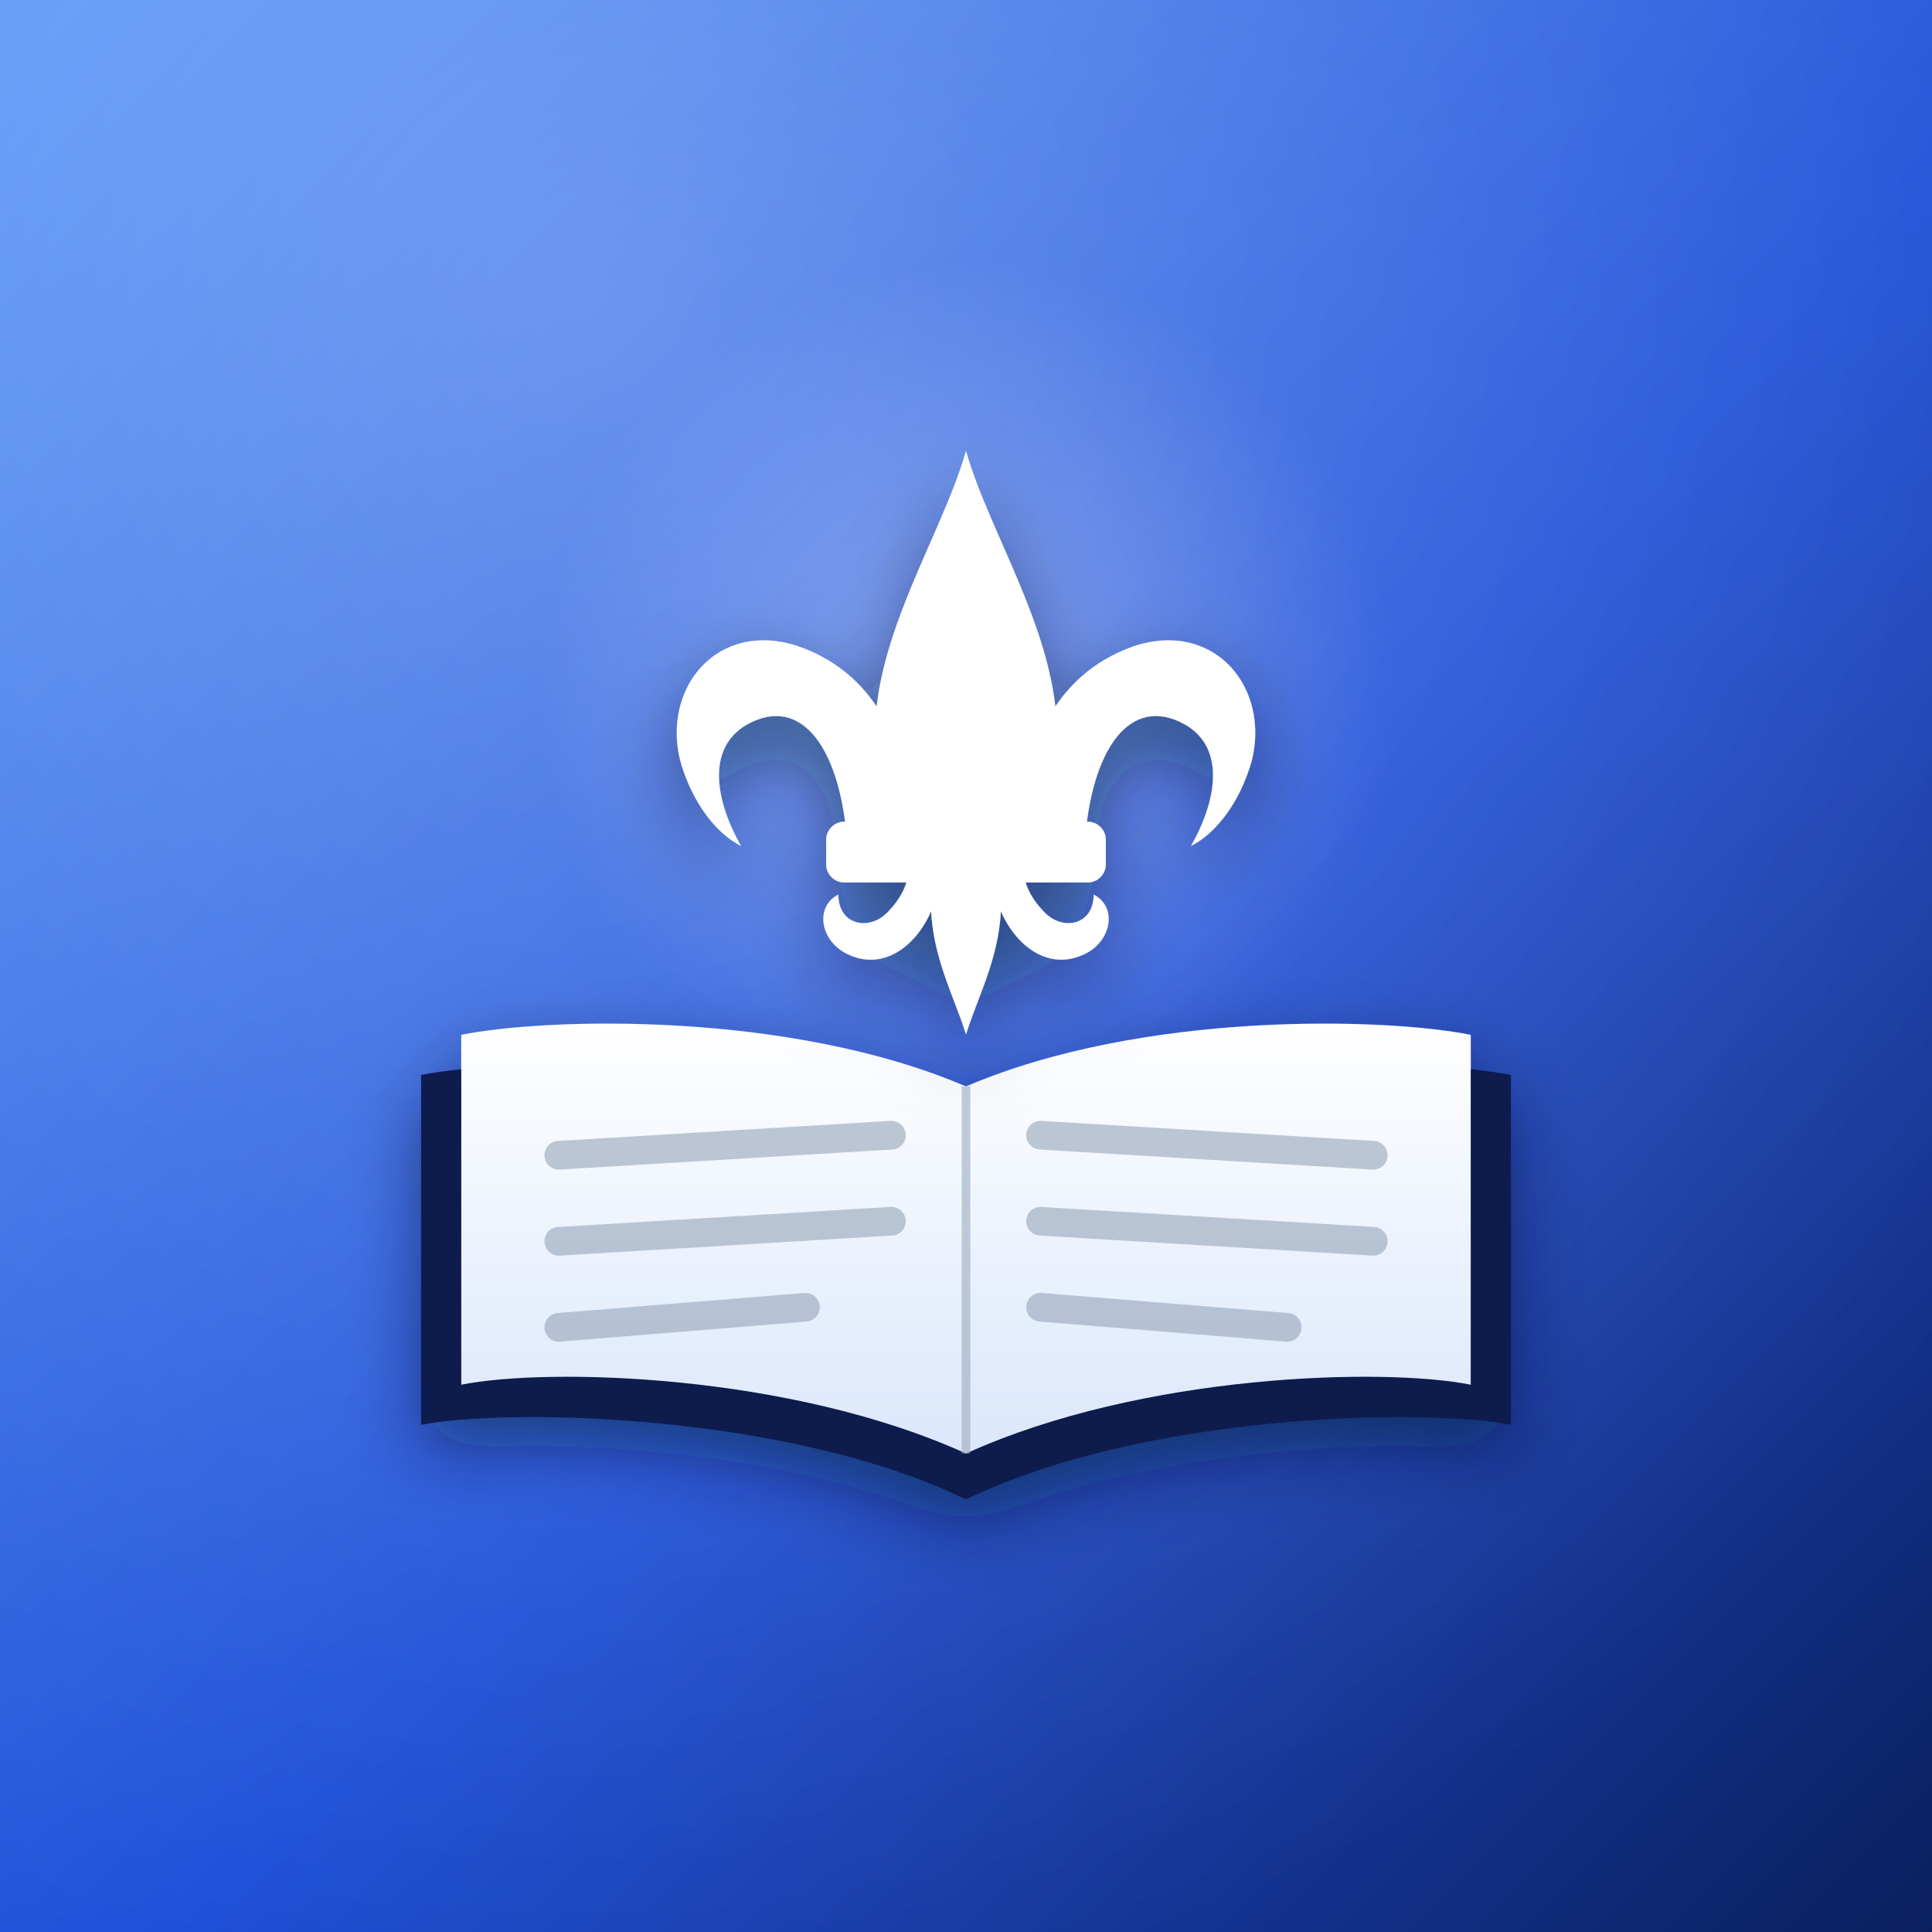
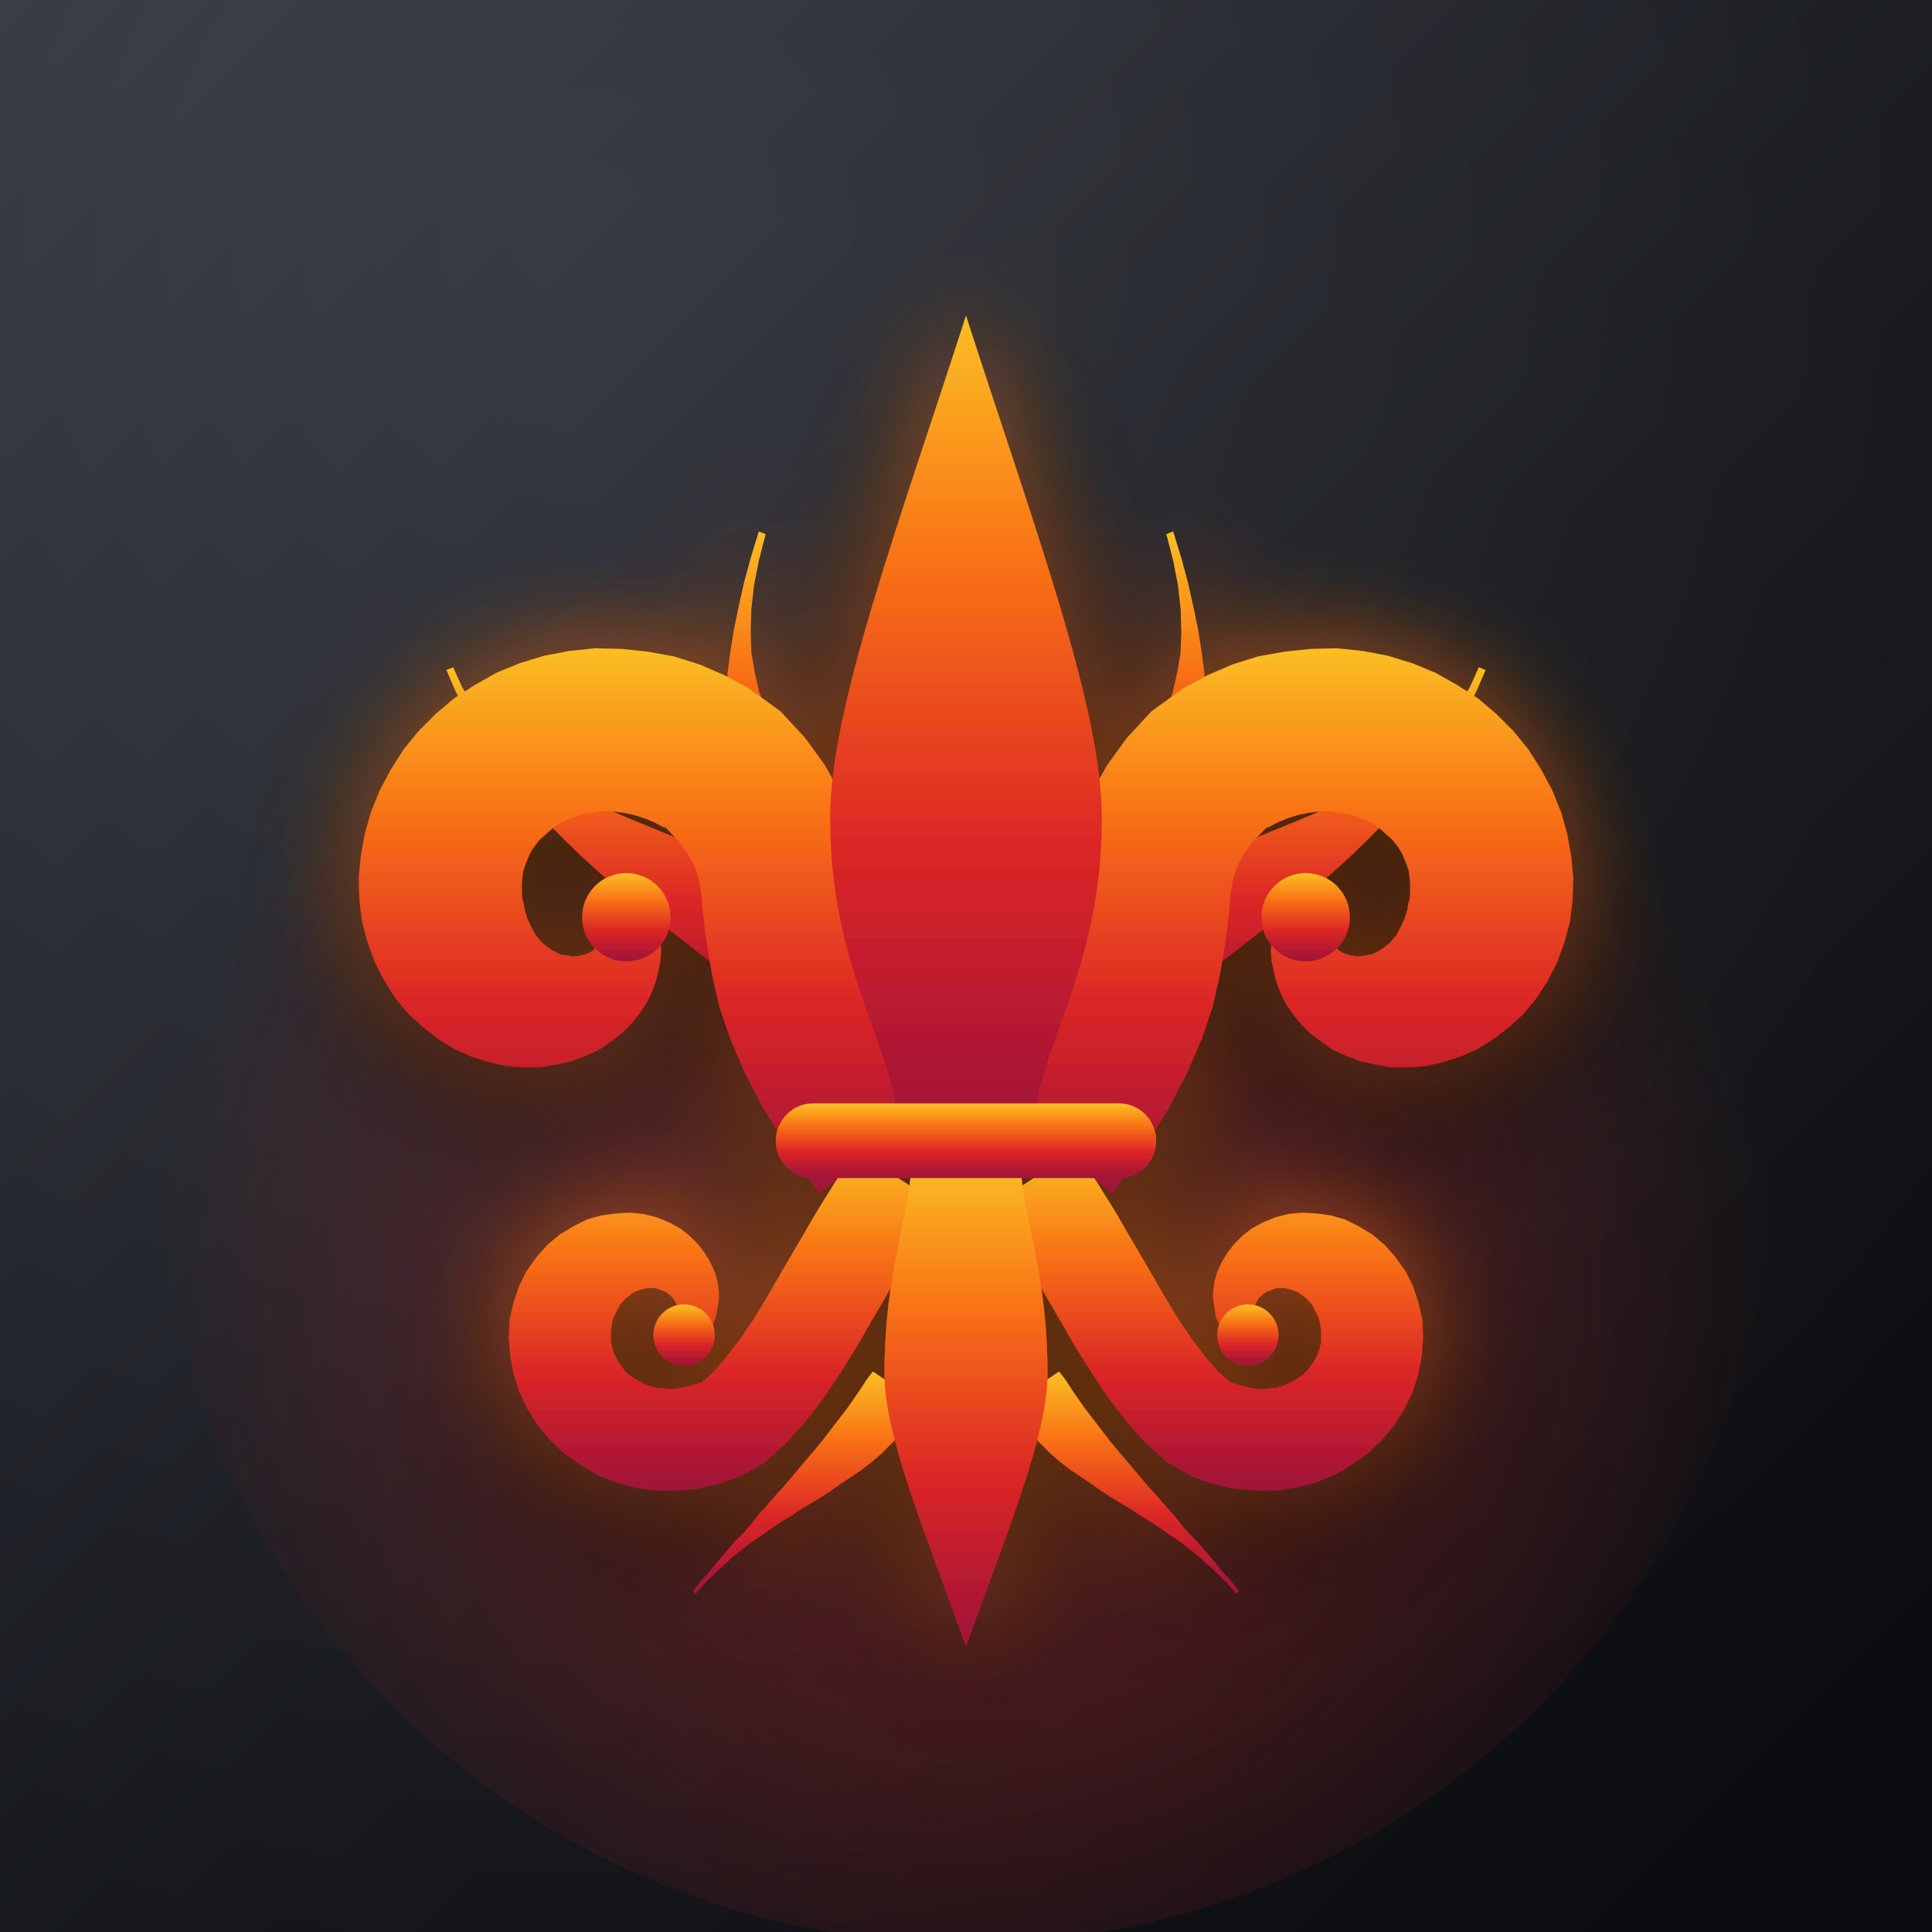
<svg xmlns="http://www.w3.org/2000/svg" viewBox="0 0 512 512" role="img" aria-label="香港童軍通告圖書館">
  <defs>
    <linearGradient id="plate" x1="0" y1="0" x2="1" y2="1">
-       <stop offset="0" stop-color="#4f8ef7" />
-       <stop offset="0.55" stop-color="#1d4ed8" />
-       <stop offset="1" stop-color="#0b1f5c" />
+       <stop offset="0" stop-color="#2b2f38" />
+       <stop offset="0.55" stop-color="#15171c" />
+       <stop offset="1" stop-color="#0a0b0e" />
    </linearGradient>
-     <radialGradient id="glow" cx="0.3" cy="0.15" r="0.9">
-       <stop offset="0" stop-color="#ffffff" stop-opacity="0.25" />
+     <radialGradient id="sheen" cx="0.3" cy="0.12" r="0.9">
+       <stop offset="0" stop-color="#ffffff" stop-opacity="0.10" />
      <stop offset="1" stop-color="#ffffff" stop-opacity="0" />
    </radialGradient>
-     <radialGradient id="halo" cx="0.5" cy="0.5" r="0.5">
-       <stop offset="0" stop-color="#ffffff" stop-opacity="0.28" />
-       <stop offset="1" stop-color="#ffffff" stop-opacity="0" />
+     <radialGradient id="ember" cx="0.5" cy="0.6" r="0.5">
+       <stop offset="0" stop-color="#fb923c" stop-opacity="0.55" />
+       <stop offset="0.45" stop-color="#dc2626" stop-opacity="0.26" />
+       <stop offset="1" stop-color="#dc2626" stop-opacity="0" />
    </radialGradient>
-     <linearGradient id="page" x1="0" y1="0" x2="0" y2="1">
-       <stop offset="0" stop-color="#ffffff" />
-       <stop offset="1" stop-color="#dbe7fb" />
+     <linearGradient id="flame" x1="0" y1="1" x2="0" y2="0">
+       <stop offset="0" stop-color="#9f1239" />
+       <stop offset="0.35" stop-color="#dc2626" />
+       <stop offset="0.7" stop-color="#f97316" />
+       <stop offset="1" stop-color="#fbbf24" />
    </linearGradient>
    <filter id="shadow" x="-25%" y="-25%" width="150%" height="160%">
-       <feDropShadow dx="0" dy="10" stdDeviation="12" flood-color="#020b2a" flood-opacity="0.5" />
+       <feDropShadow dx="0" dy="8" stdDeviation="10" flood-color="#000000" flood-opacity="0.6" />
+     </filter>
+     <filter id="heat" x="-40%" y="-40%" width="180%" height="180%">
+       <feGaussianBlur stdDeviation="7" />
    </filter>
  </defs>
  <rect width="512" height="512" fill="url(#plate)" />
-   <rect width="512" height="512" fill="url(#glow)" />
-   <g transform="translate(256 256) scale(0.76) translate(-256 -256)">
-     <circle cx="256" cy="160" r="150" fill="url(#halo)" />
-     <g filter="url(#shadow)">
-       <path d="M256 312 C194.4 285.6 96 288 66 294 L66 416 C96 410 194.4 412 256 442 C317.6 412 416 410 446 416 L446 294 C416 288 317.6 285.6 256 312Z" fill="#0a1a4d" />
-       <path d="M256 298 C194.4 271.6 110 274 80 280 L80 402 C110 396 194.4 398 256 426Z" fill="url(#page)" />
-       <path d="M256 298 C317.6 271.6 402 274 432 280 L432 402 C402 396 317.6 398 256 426Z" fill="url(#page)" />
-       <path d="M256 298 L256 426" stroke="#94a3b8" stroke-opacity="0.55" stroke-width="3" />
-     </g>
-     <g stroke="#94a3b8" stroke-opacity="0.6" stroke-width="10" stroke-linecap="round">
-       <path d="M114 322 L230 315" />
-       <path d="M282 315 L398 322" />
-       <path d="M114 352 L230 345" />
-       <path d="M282 345 L398 352" />
-       <path d="M114 382 L200 375" />
-       <path d="M282 375 L368 382" />
-     </g>
-     <g transform="translate(150 70) scale(1.06)" filter="url(#shadow)">
-       <g fill="#ffffff">
-         <path d="M100 6C108 34 130 66 130 100C130 116 120 124 115 136L85 136C80 124 70 116 70 100C70 66 92 34 100 6Z" />
-         <path d="M117 136C118 100 132 78 156 70C182 62 200 84 194 108C190 122 182 132 174 136C182 122 186 104 172 96C154 86 141 104 139 136Z" />
-         <path d="M117 136C118 100 132 78 156 70C182 62 200 84 194 108C190 122 182 132 174 136C182 122 186 104 172 96C154 86 141 104 139 136Z" transform="matrix(-1 0 0 1 200 0)" />
-         <path d="M60 128h80a6 6 0 0 1 6 6v8a6 6 0 0 1-6 6H60a6 6 0 0 1-6-6v-8a6 6 0 0 1 6-6Z" />
-         <path d="M100 198C105 182 114 168 111 144L89 144C86 168 95 182 100 198Z" />
-         <path d="M108 144C110 164 124 178 138 172C148 168 150 156 142 152C142 162 132 164 126 158C121 153 119 148 119 144Z" />
-         <path d="M108 144C110 164 124 178 138 172C148 168 150 156 142 152C142 162 132 164 126 158C121 153 119 148 119 144Z" transform="matrix(-1 0 0 1 200 0)" />
+   <rect width="512" height="512" fill="url(#sheen)" />
+   <circle cx="256" cy="300" r="215" fill="url(#ember)" />
+   <g transform="translate(76.0 80.0) scale(1.8)">
+     <g opacity="0.7" filter="url(#heat)">
+       <g fill="#f97316">
+         <path d="M119.9 101.3L121.3 99.2L122.6 97.1L124 94.9L125.3 92.7L126.6 90.4L127.8 88L129 85.6L130.2 83L131.3 80.5L132.2 77.8L133.1 75.1L133.8 72.4L134.4 69.5L134.9 66.7L135.2 63.8L135.3 60.8L135.2 57.8L135.1 54.7L134.7 51.6L134.2 48.4L133.5 45L132.7 41.4L131.7 37.7L130.5 33.8L130 34L129.5 34.2L130.5 38.1L131.2 41.7L131.6 45.2L131.7 48.6L131.6 51.7L131.1 54.6L130.5 57.3L129.6 59.8L128.6 62.1L127.4 64.2L126.1 66.3L124.7 68.1L123.2 69.9L121.6 71.7L120 73.4L118.3 75L116.5 76.7L114.7 78.4L112.9 80.2L111.1 82.1L109.3 84.1L107.5 86.1L105.8 88.4L104.1 90.7Z" />
+         <path d="M119.9 101.3L121.3 99.2L122.6 97.1L124 94.9L125.3 92.7L126.6 90.4L127.8 88L129 85.6L130.2 83L131.3 80.5L132.2 77.8L133.1 75.1L133.8 72.4L134.4 69.5L134.9 66.7L135.2 63.8L135.3 60.8L135.2 57.8L135.1 54.7L134.7 51.6L134.2 48.4L133.5 45L132.7 41.4L131.7 37.7L130.5 33.8L130 34L129.5 34.2L130.5 38.1L131.2 41.7L131.6 45.2L131.7 48.6L131.6 51.7L131.1 54.6L130.5 57.3L129.6 59.8L128.6 62.1L127.4 64.2L126.1 66.3L124.7 68.1L123.2 69.9L121.6 71.7L120 73.4L118.3 75L116.5 76.7L114.7 78.4L112.9 80.2L111.1 82.1L109.3 84.1L107.5 86.1L105.8 88.4L104.1 90.7Z" transform="matrix(-1 0 0 1 200 0)" />
+         <path d="M125.3 106.6L127.6 104.8L129.9 103L132.2 101.2L134.6 99.4L137 97.6L139.5 95.7L141.9 93.8L144.4 91.9L146.9 89.9L149.3 87.9L151.8 85.9L154.2 83.8L156.5 81.7L158.8 79.5L161 77.3L163.1 75L165.2 72.7L167.1 70.3L168.9 67.8L170.6 65.3L172.2 62.7L173.8 60L175.2 57.2L176.5 54.2L176 54L175.5 53.8L174.2 56.7L172.6 59.3L170.8 61.7L168.9 63.9L166.8 66L164.6 67.8L162.3 69.5L159.8 71L157.3 72.5L154.7 73.8L152.1 75L149.3 76.2L146.6 77.3L143.7 78.5L140.9 79.6L138 80.7L135 81.9L132.1 83.2L129.1 84.5L126.2 86L123.3 87.6L120.3 89.3L117.5 91.3L114.7 93.4Z" />
+         <path d="M125.3 106.6L127.6 104.8L129.9 103L132.2 101.2L134.6 99.4L137 97.6L139.5 95.7L141.9 93.8L144.4 91.9L146.9 89.9L149.3 87.9L151.8 85.9L154.2 83.8L156.5 81.7L158.8 79.5L161 77.3L163.1 75L165.2 72.7L167.1 70.3L168.9 67.8L170.6 65.3L172.2 62.7L173.8 60L175.2 57.2L176.5 54.2L176 54L175.5 53.8L174.2 56.7L172.6 59.3L170.8 61.7L168.9 63.9L166.8 66L164.6 67.8L162.3 69.5L159.8 71L157.3 72.5L154.7 73.8L152.1 75L149.3 76.2L146.6 77.3L143.7 78.5L140.9 79.6L138 80.7L135 81.9L132.1 83.2L129.1 84.5L126.2 86L123.3 87.6L120.3 89.3L117.5 91.3L114.7 93.4Z" transform="matrix(-1 0 0 1 200 0)" />
+         <path d="M106.3 162.5L107.4 164.1L108.6 165.6L109.9 167L111.2 168.3L112.5 169.6L113.9 170.8L115.3 171.9L116.8 172.9L118.3 173.9L119.7 174.9L121.2 175.9L122.7 176.8L124.2 177.7L125.7 178.7L127.2 179.6L128.7 180.6L130.1 181.6L131.6 182.6L133 183.7L134.5 184.9L135.8 186.1L137.2 187.4L138.5 188.7L139.8 190.2L140 190L140.2 189.8L139 188.3L137.7 186.9L136.5 185.4L135.3 184L134.1 182.6L132.8 181.3L131.6 179.9L130.5 178.5L129.3 177.2L128.1 175.8L126.9 174.5L125.8 173.2L124.7 171.9L123.6 170.6L122.5 169.3L121.4 168L120.4 166.7L119.4 165.4L118.4 164.1L117.4 162.8L116.5 161.5L115.6 160.2L114.7 158.8L113.7 157.5Z" />
+         <path d="M106.3 162.5L107.4 164.1L108.6 165.6L109.9 167L111.2 168.3L112.5 169.6L113.9 170.8L115.3 171.9L116.8 172.9L118.3 173.9L119.7 174.9L121.2 175.9L122.7 176.8L124.2 177.7L125.7 178.7L127.2 179.6L128.7 180.6L130.1 181.6L131.6 182.6L133 183.7L134.5 184.9L135.8 186.1L137.2 187.4L138.5 188.7L139.8 190.2L140 190L140.2 189.8L139 188.3L137.7 186.9L136.5 185.4L135.3 184L134.1 182.6L132.8 181.3L131.6 179.9L130.5 178.5L129.3 177.2L128.1 175.8L126.9 174.5L125.8 173.2L124.7 171.9L123.6 170.6L122.5 169.3L121.4 168L120.4 166.7L119.4 165.4L118.4 164.1L117.4 162.8L116.5 161.5L115.6 160.2L114.7 158.8L113.7 157.5Z" transform="matrix(-1 0 0 1 200 0)" />
+         <path d="M121.6 131.2L126 124.9L129.6 119.1L132.5 113.6L134.7 108.5L136.3 103.8L137.3 99.4L138 95.5L138.5 92L138.8 89.2L139 86.9L139.3 85.2L139.7 83.8L140.2 82.6L141 81.2L142.2 79.5L144.3 77.3L144.4 77.4L145.9 76.6L147.4 76L149 75.5L150.5 75.2L152 75L153.5 75L154.9 75.2L156.3 75.4L157.6 75.8L158.8 76.3L160 76.9L161 77.6L161.9 78.4L162.8 79.2L163.5 80.1L164.1 81L164.5 81.9L164.9 82.9L165.2 83.8L165.3 84.7L165.4 85.6L165.4 86.4L165.4 87.2L165.3 88L165.1 88.7L165 89.4L164.8 90.1L164.6 90.8L164.3 91.4L164 92.1L163.7 92.6L163.4 93.2L162.9 93.8L162.5 94.3L162 94.7L161.5 95.1L160.9 95.5L160.3 95.8L159.7 96.1L159 96.2L158.4 96.3L157.8 96.4L157.1 96.3L156.5 96.2L155.9 96L155.4 95.8L154.9 95.5L154.5 95.1L154.1 94.7L153.8 94.3L153.6 93.9L153.5 93.4L153.5 93L153.5 92.7L153.6 92.4L150 90.6L146.4 88.8L145.9 90L145.5 91.3L145.2 92.6L145 94L144.9 95.5L145 97L145.3 98.5L145.7 100.1L146.3 101.7L147.1 103.3L148.1 104.8L149.3 106.3L150.7 107.7L152.3 108.9L154 110.1L156 111L158.1 111.8L160.4 112.3L162.7 112.7L165.2 112.7L167.7 112.5L170.3 111.9L172.8 111.1L175.3 110L177.7 108.5L179.9 106.8L182.1 104.8L184 102.5L185.6 100L187 97.3L188.1 94.3L188.9 91.3L189.3 88.1L189.4 84.8L189.1 81.6L188.5 78.3L187.6 75.1L186.3 71.9L184.7 68.9L182.8 65.9L180.6 63.2L178.1 60.7L175.4 58.4L172.3 56.4L169.1 54.6L165.7 53.2L162.1 52.1L158.4 51.4L154.6 51L150.7 51.1L146.9 51.5L143 52.2L139.2 53.4L135.5 55L132 56.9L127.3 60.3L123.7 64.2L120.8 68.2L118.5 72.3L116.9 76.3L115.9 80.1L115.2 83.6L114.9 86.7L114.6 89.5L114.3 92L113.9 94.5L113.2 97.1L112.2 100L110.8 103.3L108.8 107.2L106 111.7L102.4 116.8Z" />
+         <path d="M121.6 131.2L126 124.9L129.6 119.1L132.5 113.6L134.7 108.5L136.3 103.8L137.3 99.4L138 95.5L138.5 92L138.8 89.2L139 86.9L139.3 85.2L139.7 83.8L140.2 82.6L141 81.2L142.2 79.5L144.3 77.3L144.4 77.4L145.9 76.6L147.4 76L149 75.5L150.5 75.2L152 75L153.5 75L154.9 75.2L156.3 75.4L157.6 75.8L158.8 76.3L160 76.9L161 77.6L161.9 78.4L162.8 79.2L163.5 80.1L164.1 81L164.5 81.9L164.9 82.9L165.2 83.8L165.3 84.7L165.4 85.6L165.4 86.4L165.4 87.2L165.3 88L165.1 88.7L165 89.4L164.8 90.1L164.6 90.8L164.3 91.4L164 92.1L163.7 92.6L163.4 93.2L162.9 93.8L162.5 94.3L162 94.7L161.5 95.1L160.9 95.5L160.3 95.8L159.7 96.1L159 96.2L158.4 96.3L157.8 96.4L157.1 96.3L156.5 96.2L155.9 96L155.4 95.8L154.9 95.5L154.5 95.1L154.1 94.7L153.8 94.3L153.6 93.9L153.5 93.4L153.5 93L153.5 92.7L153.6 92.4L150 90.6L146.4 88.8L145.9 90L145.5 91.3L145.2 92.6L145 94L144.9 95.5L145 97L145.3 98.5L145.7 100.1L146.3 101.7L147.1 103.3L148.1 104.8L149.3 106.3L150.7 107.7L152.3 108.9L154 110.1L156 111L158.1 111.8L160.4 112.3L162.7 112.7L165.2 112.7L167.7 112.5L170.3 111.9L172.8 111.1L175.3 110L177.7 108.5L179.9 106.8L182.1 104.8L184 102.5L185.6 100L187 97.3L188.1 94.3L188.9 91.3L189.3 88.1L189.4 84.8L189.1 81.6L188.5 78.3L187.6 75.1L186.3 71.9L184.7 68.9L182.8 65.9L180.6 63.2L178.1 60.7L175.4 58.4L172.3 56.4L169.1 54.6L165.7 53.2L162.1 52.1L158.4 51.4L154.6 51L150.7 51.1L146.9 51.5L143 52.2L139.2 53.4L135.5 55L132 56.9L127.3 60.3L123.7 64.2L120.8 68.2L118.5 72.3L116.9 76.3L115.9 80.1L115.2 83.6L114.9 86.7L114.6 89.5L114.3 92L113.9 94.5L113.2 97.1L112.2 100L110.8 103.3L108.8 107.2L106 111.7L102.4 116.8Z" transform="matrix(-1 0 0 1 200 0)" />
+         <circle cx="150" cy="90.6" r="6.5" />
+         <circle cx="50" cy="90.6" r="6.5" />
+         <path d="M100 2 C110 33.1 120 59.7 120 76 C120 99 110 110.5 110 122 L90 122 C90 110.5 80 99 80 76 C80 59.7 90 33.1 100 2Z" />
+         <path d="M103.7 133.1L106.5 137.4L109.1 141.7L111.5 145.9L113.9 150L116.2 154L118.6 157.8L121 161.4L123.7 164.9L126.5 168L129.7 170.9L133.3 172.9L136.3 174L139.4 174.7L142.5 175L145.6 175L148.6 174.6L151.5 173.8L154.3 172.7L156.8 171.2L159.2 169.5L161.3 167.5L163.1 165.3L164.6 162.9L165.8 160.4L166.6 157.8L167.1 155.2L167.3 152.5L167.2 149.9L166.6 147.3L165.8 144.9L164.7 142.7L163.2 140.6L161.6 138.8L159.8 137.3L157.8 136.1L155.8 135.1L153.7 134.5L151.5 134.2L149.4 134.1L147.4 134.3L145.5 134.8L143.8 135.5L142.1 136.4L140.7 137.5L139.5 138.7L138.5 140L137.7 141.3L137 142.8L136.6 144.2L136.4 145.6L136.4 146.9L136.6 148.2L136.8 149.4L137.3 150.6L137.8 151.6L138.4 152.5L139.1 153.3L139.9 154L141.5 152.1L143.1 150.2L142.8 149.9L142.6 149.6L142.5 149.3L142.4 148.8L142.4 148.4L142.5 147.9L142.7 147.4L142.9 147L143.2 146.6L143.6 146.2L144.1 145.8L144.6 145.6L145.1 145.4L145.7 145.2L146.3 145.2L146.9 145.2L147.5 145.3L148.1 145.5L148.7 145.7L149.2 146L149.7 146.4L150.2 146.8L150.6 147.2L151 147.7L151.3 148.3L151.6 148.9L151.9 149.5L152.1 150.2L152.2 150.9L152.3 151.6L152.3 152.4L152.3 153.2L152.1 154L151.8 154.9L151.4 155.7L150.9 156.5L150.3 157.3L149.6 158L148.7 158.6L147.8 159.1L146.7 159.6L145.6 159.9L144.4 160L143.2 160.1L141.9 159.9L140.6 159.6L139.4 159.2L138.9 159.1L137.1 157.5L135.3 155.4L133.3 152.8L131.2 149.7L129.1 146.2L126.9 142.4L124.5 138.3L122 134L119.2 129.5L116.3 124.9Z" />
+         <path d="M103.7 133.1L106.5 137.4L109.1 141.7L111.5 145.9L113.9 150L116.2 154L118.6 157.8L121 161.4L123.7 164.9L126.5 168L129.7 170.9L133.3 172.9L136.3 174L139.4 174.7L142.5 175L145.6 175L148.6 174.6L151.5 173.8L154.3 172.7L156.8 171.2L159.2 169.5L161.3 167.5L163.1 165.3L164.6 162.9L165.8 160.4L166.6 157.8L167.1 155.2L167.3 152.5L167.2 149.9L166.6 147.3L165.8 144.9L164.7 142.7L163.2 140.6L161.6 138.8L159.8 137.3L157.8 136.1L155.8 135.1L153.7 134.5L151.5 134.2L149.4 134.1L147.4 134.3L145.5 134.8L143.8 135.5L142.1 136.4L140.7 137.5L139.5 138.7L138.5 140L137.7 141.3L137 142.8L136.6 144.2L136.4 145.6L136.4 146.9L136.6 148.2L136.8 149.4L137.3 150.6L137.8 151.6L138.4 152.5L139.1 153.3L139.9 154L141.5 152.1L143.1 150.2L142.8 149.9L142.6 149.6L142.5 149.3L142.4 148.8L142.4 148.4L142.5 147.9L142.7 147.4L142.9 147L143.2 146.6L143.6 146.2L144.1 145.8L144.6 145.6L145.1 145.4L145.7 145.2L146.3 145.2L146.9 145.2L147.5 145.3L148.1 145.5L148.7 145.7L149.2 146L149.7 146.4L150.2 146.8L150.6 147.2L151 147.7L151.3 148.3L151.6 148.9L151.9 149.5L152.1 150.2L152.2 150.9L152.3 151.6L152.3 152.4L152.3 153.2L152.1 154L151.8 154.9L151.4 155.7L150.9 156.5L150.3 157.3L149.6 158L148.7 158.6L147.8 159.1L146.7 159.6L145.6 159.9L144.4 160L143.2 160.1L141.9 159.9L140.6 159.6L139.4 159.2L138.9 159.1L137.1 157.5L135.3 155.4L133.3 152.8L131.2 149.7L129.1 146.2L126.9 142.4L124.5 138.3L122 134L119.2 129.5L116.3 124.9Z" transform="matrix(-1 0 0 1 200 0)" />
+         <circle cx="141.5" cy="152.1" r="4.5" />
+         <circle cx="58.5" cy="152.1" r="4.5" />
+         <path d="M100 198 C106 181.2 112 166.8 112 158 C112 142 108 134 108 126 L92 126 C92 134 88 142 88 158 C88 166.8 94 181.2 100 198Z" />
+         <rect x="72" y="118" width="56" height="11" rx="5.5" />
      </g>
    </g>
  </g>
+   <g transform="translate(76.0 80.0) scale(1.8)" filter="url(#shadow)">
+     <g fill="url(#flame)">
+       <path d="M119.9 101.3L121.3 99.2L122.6 97.1L124 94.9L125.3 92.7L126.6 90.4L127.8 88L129 85.6L130.2 83L131.3 80.5L132.2 77.8L133.1 75.1L133.8 72.4L134.4 69.5L134.9 66.7L135.2 63.8L135.3 60.8L135.2 57.8L135.1 54.7L134.7 51.6L134.2 48.4L133.5 45L132.7 41.4L131.7 37.7L130.5 33.8L130 34L129.5 34.2L130.5 38.1L131.2 41.7L131.6 45.2L131.7 48.6L131.6 51.7L131.1 54.6L130.5 57.3L129.6 59.8L128.6 62.1L127.4 64.2L126.1 66.3L124.7 68.1L123.2 69.9L121.6 71.7L120 73.4L118.3 75L116.5 76.7L114.7 78.4L112.9 80.2L111.1 82.1L109.3 84.1L107.5 86.1L105.8 88.4L104.1 90.7Z" />
+       <path d="M119.9 101.3L121.3 99.2L122.6 97.1L124 94.9L125.3 92.7L126.6 90.4L127.8 88L129 85.6L130.2 83L131.3 80.5L132.2 77.8L133.1 75.1L133.8 72.4L134.4 69.5L134.9 66.7L135.2 63.8L135.3 60.8L135.2 57.8L135.1 54.7L134.7 51.6L134.2 48.4L133.5 45L132.7 41.4L131.7 37.7L130.5 33.8L130 34L129.5 34.2L130.5 38.1L131.2 41.7L131.6 45.2L131.7 48.6L131.6 51.7L131.1 54.6L130.5 57.3L129.6 59.8L128.6 62.1L127.4 64.2L126.1 66.3L124.7 68.1L123.2 69.9L121.6 71.7L120 73.4L118.3 75L116.5 76.7L114.7 78.4L112.9 80.2L111.1 82.1L109.3 84.1L107.5 86.1L105.8 88.4L104.1 90.7Z" transform="matrix(-1 0 0 1 200 0)" />
+       <path d="M125.3 106.6L127.6 104.8L129.9 103L132.2 101.2L134.6 99.4L137 97.6L139.5 95.7L141.9 93.8L144.4 91.9L146.9 89.9L149.3 87.9L151.8 85.9L154.2 83.8L156.5 81.7L158.8 79.5L161 77.3L163.1 75L165.2 72.7L167.1 70.3L168.9 67.8L170.6 65.3L172.2 62.7L173.8 60L175.2 57.2L176.5 54.2L176 54L175.5 53.8L174.2 56.7L172.6 59.3L170.8 61.7L168.9 63.9L166.8 66L164.6 67.8L162.3 69.5L159.8 71L157.3 72.5L154.7 73.8L152.1 75L149.3 76.2L146.6 77.3L143.7 78.5L140.9 79.6L138 80.7L135 81.9L132.1 83.2L129.1 84.5L126.2 86L123.3 87.6L120.3 89.3L117.5 91.3L114.7 93.4Z" />
+       <path d="M125.3 106.6L127.6 104.8L129.9 103L132.2 101.2L134.6 99.4L137 97.6L139.5 95.7L141.9 93.8L144.4 91.9L146.9 89.9L149.3 87.9L151.8 85.9L154.2 83.8L156.5 81.7L158.8 79.5L161 77.3L163.1 75L165.2 72.7L167.1 70.3L168.9 67.8L170.6 65.3L172.2 62.7L173.8 60L175.2 57.2L176.5 54.2L176 54L175.5 53.8L174.2 56.7L172.6 59.3L170.8 61.7L168.9 63.9L166.8 66L164.6 67.8L162.3 69.5L159.8 71L157.3 72.5L154.7 73.8L152.1 75L149.3 76.2L146.6 77.3L143.7 78.5L140.9 79.6L138 80.7L135 81.9L132.1 83.2L129.1 84.5L126.2 86L123.3 87.6L120.3 89.3L117.5 91.3L114.7 93.4Z" transform="matrix(-1 0 0 1 200 0)" />
+       <path d="M106.3 162.5L107.4 164.1L108.6 165.6L109.9 167L111.2 168.3L112.5 169.6L113.9 170.8L115.3 171.9L116.8 172.9L118.3 173.9L119.7 174.9L121.2 175.9L122.7 176.8L124.2 177.7L125.7 178.7L127.2 179.6L128.7 180.6L130.1 181.6L131.6 182.6L133 183.7L134.5 184.9L135.8 186.1L137.2 187.4L138.5 188.7L139.8 190.2L140 190L140.2 189.8L139 188.3L137.7 186.9L136.5 185.4L135.3 184L134.1 182.6L132.8 181.3L131.6 179.9L130.5 178.5L129.3 177.2L128.1 175.8L126.9 174.5L125.8 173.2L124.7 171.9L123.6 170.6L122.5 169.3L121.4 168L120.4 166.7L119.4 165.4L118.4 164.1L117.4 162.8L116.5 161.5L115.6 160.2L114.7 158.8L113.7 157.5Z" />
+       <path d="M106.3 162.5L107.4 164.1L108.6 165.6L109.9 167L111.2 168.3L112.5 169.6L113.9 170.8L115.3 171.9L116.8 172.9L118.3 173.9L119.7 174.9L121.2 175.9L122.7 176.8L124.2 177.7L125.7 178.7L127.2 179.6L128.7 180.6L130.1 181.6L131.6 182.6L133 183.7L134.5 184.9L135.8 186.1L137.2 187.4L138.5 188.7L139.8 190.2L140 190L140.2 189.8L139 188.3L137.7 186.9L136.5 185.4L135.3 184L134.1 182.6L132.8 181.3L131.6 179.9L130.5 178.5L129.3 177.2L128.1 175.8L126.9 174.5L125.8 173.2L124.7 171.9L123.6 170.6L122.5 169.3L121.4 168L120.4 166.7L119.4 165.4L118.4 164.1L117.4 162.8L116.5 161.5L115.6 160.2L114.7 158.8L113.7 157.5Z" transform="matrix(-1 0 0 1 200 0)" />
+       <path d="M121.6 131.2L126 124.9L129.6 119.1L132.5 113.6L134.7 108.5L136.3 103.8L137.3 99.4L138 95.5L138.5 92L138.8 89.2L139 86.9L139.3 85.2L139.7 83.8L140.2 82.6L141 81.2L142.2 79.5L144.3 77.3L144.4 77.4L145.9 76.6L147.4 76L149 75.5L150.5 75.2L152 75L153.5 75L154.9 75.2L156.3 75.4L157.6 75.8L158.8 76.3L160 76.9L161 77.6L161.9 78.4L162.8 79.2L163.5 80.1L164.1 81L164.5 81.9L164.9 82.9L165.2 83.8L165.3 84.7L165.4 85.6L165.4 86.4L165.4 87.2L165.3 88L165.1 88.7L165 89.4L164.8 90.1L164.6 90.8L164.3 91.4L164 92.1L163.7 92.6L163.4 93.2L162.9 93.8L162.5 94.3L162 94.7L161.5 95.1L160.9 95.5L160.3 95.8L159.7 96.1L159 96.2L158.4 96.3L157.8 96.4L157.1 96.3L156.5 96.2L155.9 96L155.4 95.8L154.9 95.5L154.5 95.1L154.1 94.7L153.8 94.3L153.6 93.9L153.5 93.4L153.5 93L153.5 92.7L153.6 92.4L150 90.6L146.4 88.8L145.9 90L145.5 91.3L145.2 92.6L145 94L144.9 95.5L145 97L145.3 98.5L145.7 100.1L146.3 101.7L147.1 103.3L148.1 104.8L149.3 106.3L150.7 107.7L152.3 108.9L154 110.1L156 111L158.1 111.8L160.4 112.3L162.7 112.7L165.2 112.7L167.7 112.5L170.3 111.9L172.8 111.1L175.3 110L177.7 108.5L179.9 106.8L182.1 104.8L184 102.5L185.6 100L187 97.3L188.1 94.3L188.9 91.3L189.3 88.1L189.4 84.8L189.1 81.6L188.5 78.3L187.6 75.1L186.3 71.9L184.7 68.9L182.8 65.9L180.6 63.2L178.1 60.7L175.4 58.4L172.3 56.4L169.1 54.6L165.7 53.2L162.1 52.1L158.4 51.4L154.6 51L150.7 51.1L146.9 51.5L143 52.2L139.2 53.4L135.5 55L132 56.9L127.3 60.3L123.7 64.2L120.8 68.2L118.5 72.3L116.9 76.3L115.9 80.1L115.2 83.6L114.9 86.7L114.6 89.5L114.3 92L113.9 94.5L113.2 97.1L112.2 100L110.8 103.3L108.8 107.2L106 111.7L102.4 116.8Z" />
+       <path d="M121.6 131.2L126 124.9L129.6 119.1L132.5 113.6L134.7 108.5L136.3 103.8L137.3 99.4L138 95.5L138.5 92L138.8 89.2L139 86.9L139.3 85.2L139.7 83.8L140.2 82.6L141 81.2L142.2 79.5L144.3 77.3L144.4 77.4L145.9 76.6L147.4 76L149 75.5L150.5 75.2L152 75L153.5 75L154.9 75.2L156.3 75.4L157.6 75.8L158.8 76.3L160 76.9L161 77.6L161.9 78.4L162.8 79.2L163.5 80.1L164.1 81L164.5 81.9L164.9 82.9L165.2 83.8L165.3 84.7L165.4 85.6L165.4 86.4L165.4 87.2L165.3 88L165.1 88.7L165 89.4L164.8 90.1L164.6 90.8L164.3 91.4L164 92.1L163.7 92.6L163.4 93.2L162.9 93.8L162.5 94.3L162 94.7L161.5 95.1L160.9 95.5L160.3 95.8L159.7 96.1L159 96.2L158.4 96.3L157.8 96.4L157.1 96.3L156.5 96.2L155.9 96L155.4 95.8L154.9 95.5L154.5 95.1L154.1 94.7L153.8 94.3L153.6 93.9L153.5 93.4L153.5 93L153.5 92.7L153.6 92.4L150 90.6L146.4 88.8L145.9 90L145.5 91.3L145.2 92.6L145 94L144.9 95.5L145 97L145.3 98.5L145.7 100.1L146.3 101.7L147.1 103.3L148.1 104.8L149.3 106.3L150.7 107.7L152.3 108.9L154 110.1L156 111L158.1 111.8L160.4 112.3L162.7 112.7L165.2 112.7L167.7 112.5L170.3 111.9L172.8 111.1L175.3 110L177.7 108.5L179.9 106.8L182.1 104.8L184 102.5L185.6 100L187 97.3L188.1 94.3L188.9 91.3L189.3 88.1L189.4 84.8L189.1 81.6L188.5 78.3L187.6 75.1L186.3 71.9L184.7 68.9L182.8 65.9L180.6 63.2L178.1 60.7L175.4 58.4L172.3 56.4L169.1 54.6L165.7 53.2L162.1 52.1L158.4 51.4L154.6 51L150.7 51.1L146.9 51.5L143 52.2L139.2 53.4L135.5 55L132 56.9L127.3 60.3L123.7 64.2L120.8 68.2L118.5 72.3L116.9 76.3L115.9 80.1L115.2 83.6L114.9 86.7L114.6 89.5L114.3 92L113.9 94.5L113.2 97.1L112.2 100L110.8 103.3L108.8 107.2L106 111.7L102.4 116.8Z" transform="matrix(-1 0 0 1 200 0)" />
+       <circle cx="150" cy="90.6" r="6.5" />
+       <circle cx="50" cy="90.6" r="6.5" />
+       <path d="M100 2 C110 33.1 120 59.7 120 76 C120 99 110 110.5 110 122 L90 122 C90 110.5 80 99 80 76 C80 59.7 90 33.1 100 2Z" />
+       <path d="M103.7 133.1L106.5 137.4L109.1 141.7L111.5 145.9L113.9 150L116.2 154L118.6 157.8L121 161.4L123.7 164.9L126.5 168L129.7 170.9L133.3 172.9L136.3 174L139.4 174.7L142.5 175L145.6 175L148.6 174.6L151.5 173.8L154.3 172.7L156.8 171.2L159.2 169.5L161.3 167.5L163.1 165.3L164.6 162.9L165.8 160.4L166.6 157.8L167.1 155.2L167.3 152.5L167.2 149.9L166.6 147.3L165.8 144.9L164.7 142.7L163.2 140.6L161.6 138.8L159.8 137.3L157.8 136.1L155.8 135.1L153.7 134.5L151.5 134.2L149.4 134.1L147.4 134.3L145.5 134.8L143.8 135.5L142.1 136.4L140.7 137.5L139.5 138.7L138.5 140L137.7 141.3L137 142.8L136.6 144.2L136.4 145.6L136.4 146.9L136.6 148.2L136.8 149.4L137.3 150.6L137.8 151.6L138.4 152.5L139.1 153.3L139.9 154L141.5 152.1L143.1 150.2L142.8 149.9L142.6 149.6L142.5 149.3L142.4 148.8L142.4 148.4L142.5 147.9L142.7 147.4L142.9 147L143.2 146.6L143.6 146.2L144.1 145.8L144.6 145.6L145.1 145.4L145.7 145.2L146.3 145.2L146.9 145.2L147.5 145.3L148.1 145.5L148.7 145.7L149.2 146L149.7 146.4L150.2 146.8L150.6 147.2L151 147.7L151.3 148.3L151.6 148.9L151.9 149.5L152.1 150.2L152.2 150.9L152.3 151.6L152.3 152.4L152.3 153.2L152.1 154L151.8 154.9L151.4 155.7L150.9 156.5L150.3 157.3L149.6 158L148.7 158.6L147.8 159.1L146.7 159.6L145.6 159.9L144.4 160L143.2 160.1L141.9 159.9L140.6 159.6L139.4 159.2L138.9 159.1L137.1 157.5L135.3 155.4L133.3 152.8L131.2 149.7L129.1 146.2L126.9 142.4L124.5 138.3L122 134L119.2 129.5L116.3 124.9Z" />
+       <path d="M103.7 133.1L106.5 137.4L109.1 141.7L111.5 145.9L113.9 150L116.2 154L118.6 157.8L121 161.4L123.7 164.9L126.5 168L129.7 170.9L133.3 172.9L136.3 174L139.4 174.7L142.5 175L145.6 175L148.6 174.6L151.5 173.8L154.3 172.7L156.8 171.2L159.2 169.5L161.3 167.5L163.1 165.3L164.6 162.9L165.8 160.4L166.6 157.8L167.1 155.2L167.3 152.5L167.2 149.9L166.6 147.3L165.8 144.9L164.7 142.7L163.2 140.6L161.6 138.8L159.8 137.3L157.8 136.1L155.8 135.1L153.7 134.5L151.5 134.2L149.4 134.1L147.4 134.3L145.5 134.8L143.8 135.5L142.1 136.4L140.7 137.5L139.5 138.7L138.5 140L137.7 141.3L137 142.8L136.6 144.2L136.4 145.6L136.4 146.9L136.6 148.2L136.8 149.4L137.3 150.6L137.8 151.6L138.4 152.5L139.1 153.3L139.9 154L141.5 152.1L143.1 150.2L142.8 149.9L142.6 149.6L142.5 149.3L142.4 148.8L142.4 148.4L142.5 147.9L142.7 147.4L142.9 147L143.2 146.6L143.6 146.2L144.1 145.8L144.6 145.6L145.1 145.4L145.7 145.2L146.3 145.2L146.9 145.2L147.5 145.3L148.1 145.5L148.7 145.7L149.2 146L149.7 146.4L150.2 146.8L150.6 147.2L151 147.7L151.3 148.3L151.6 148.9L151.9 149.5L152.1 150.2L152.2 150.9L152.3 151.6L152.3 152.4L152.3 153.2L152.1 154L151.8 154.9L151.4 155.7L150.9 156.5L150.3 157.3L149.6 158L148.7 158.6L147.8 159.1L146.7 159.6L145.6 159.9L144.4 160L143.2 160.1L141.9 159.9L140.6 159.6L139.4 159.2L138.9 159.1L137.1 157.5L135.3 155.4L133.3 152.8L131.2 149.7L129.1 146.2L126.9 142.4L124.5 138.3L122 134L119.2 129.5L116.3 124.9Z" transform="matrix(-1 0 0 1 200 0)" />
+       <circle cx="141.5" cy="152.1" r="4.5" />
+       <circle cx="58.5" cy="152.1" r="4.5" />
+       <path d="M100 198 C106 181.2 112 166.8 112 158 C112 142 108 134 108 126 L92 126 C92 134 88 142 88 158 C88 166.8 94 181.2 100 198Z" />
+       <rect x="72" y="118" width="56" height="11" rx="5.5" />
+     </g>
+   </g>
</svg>
